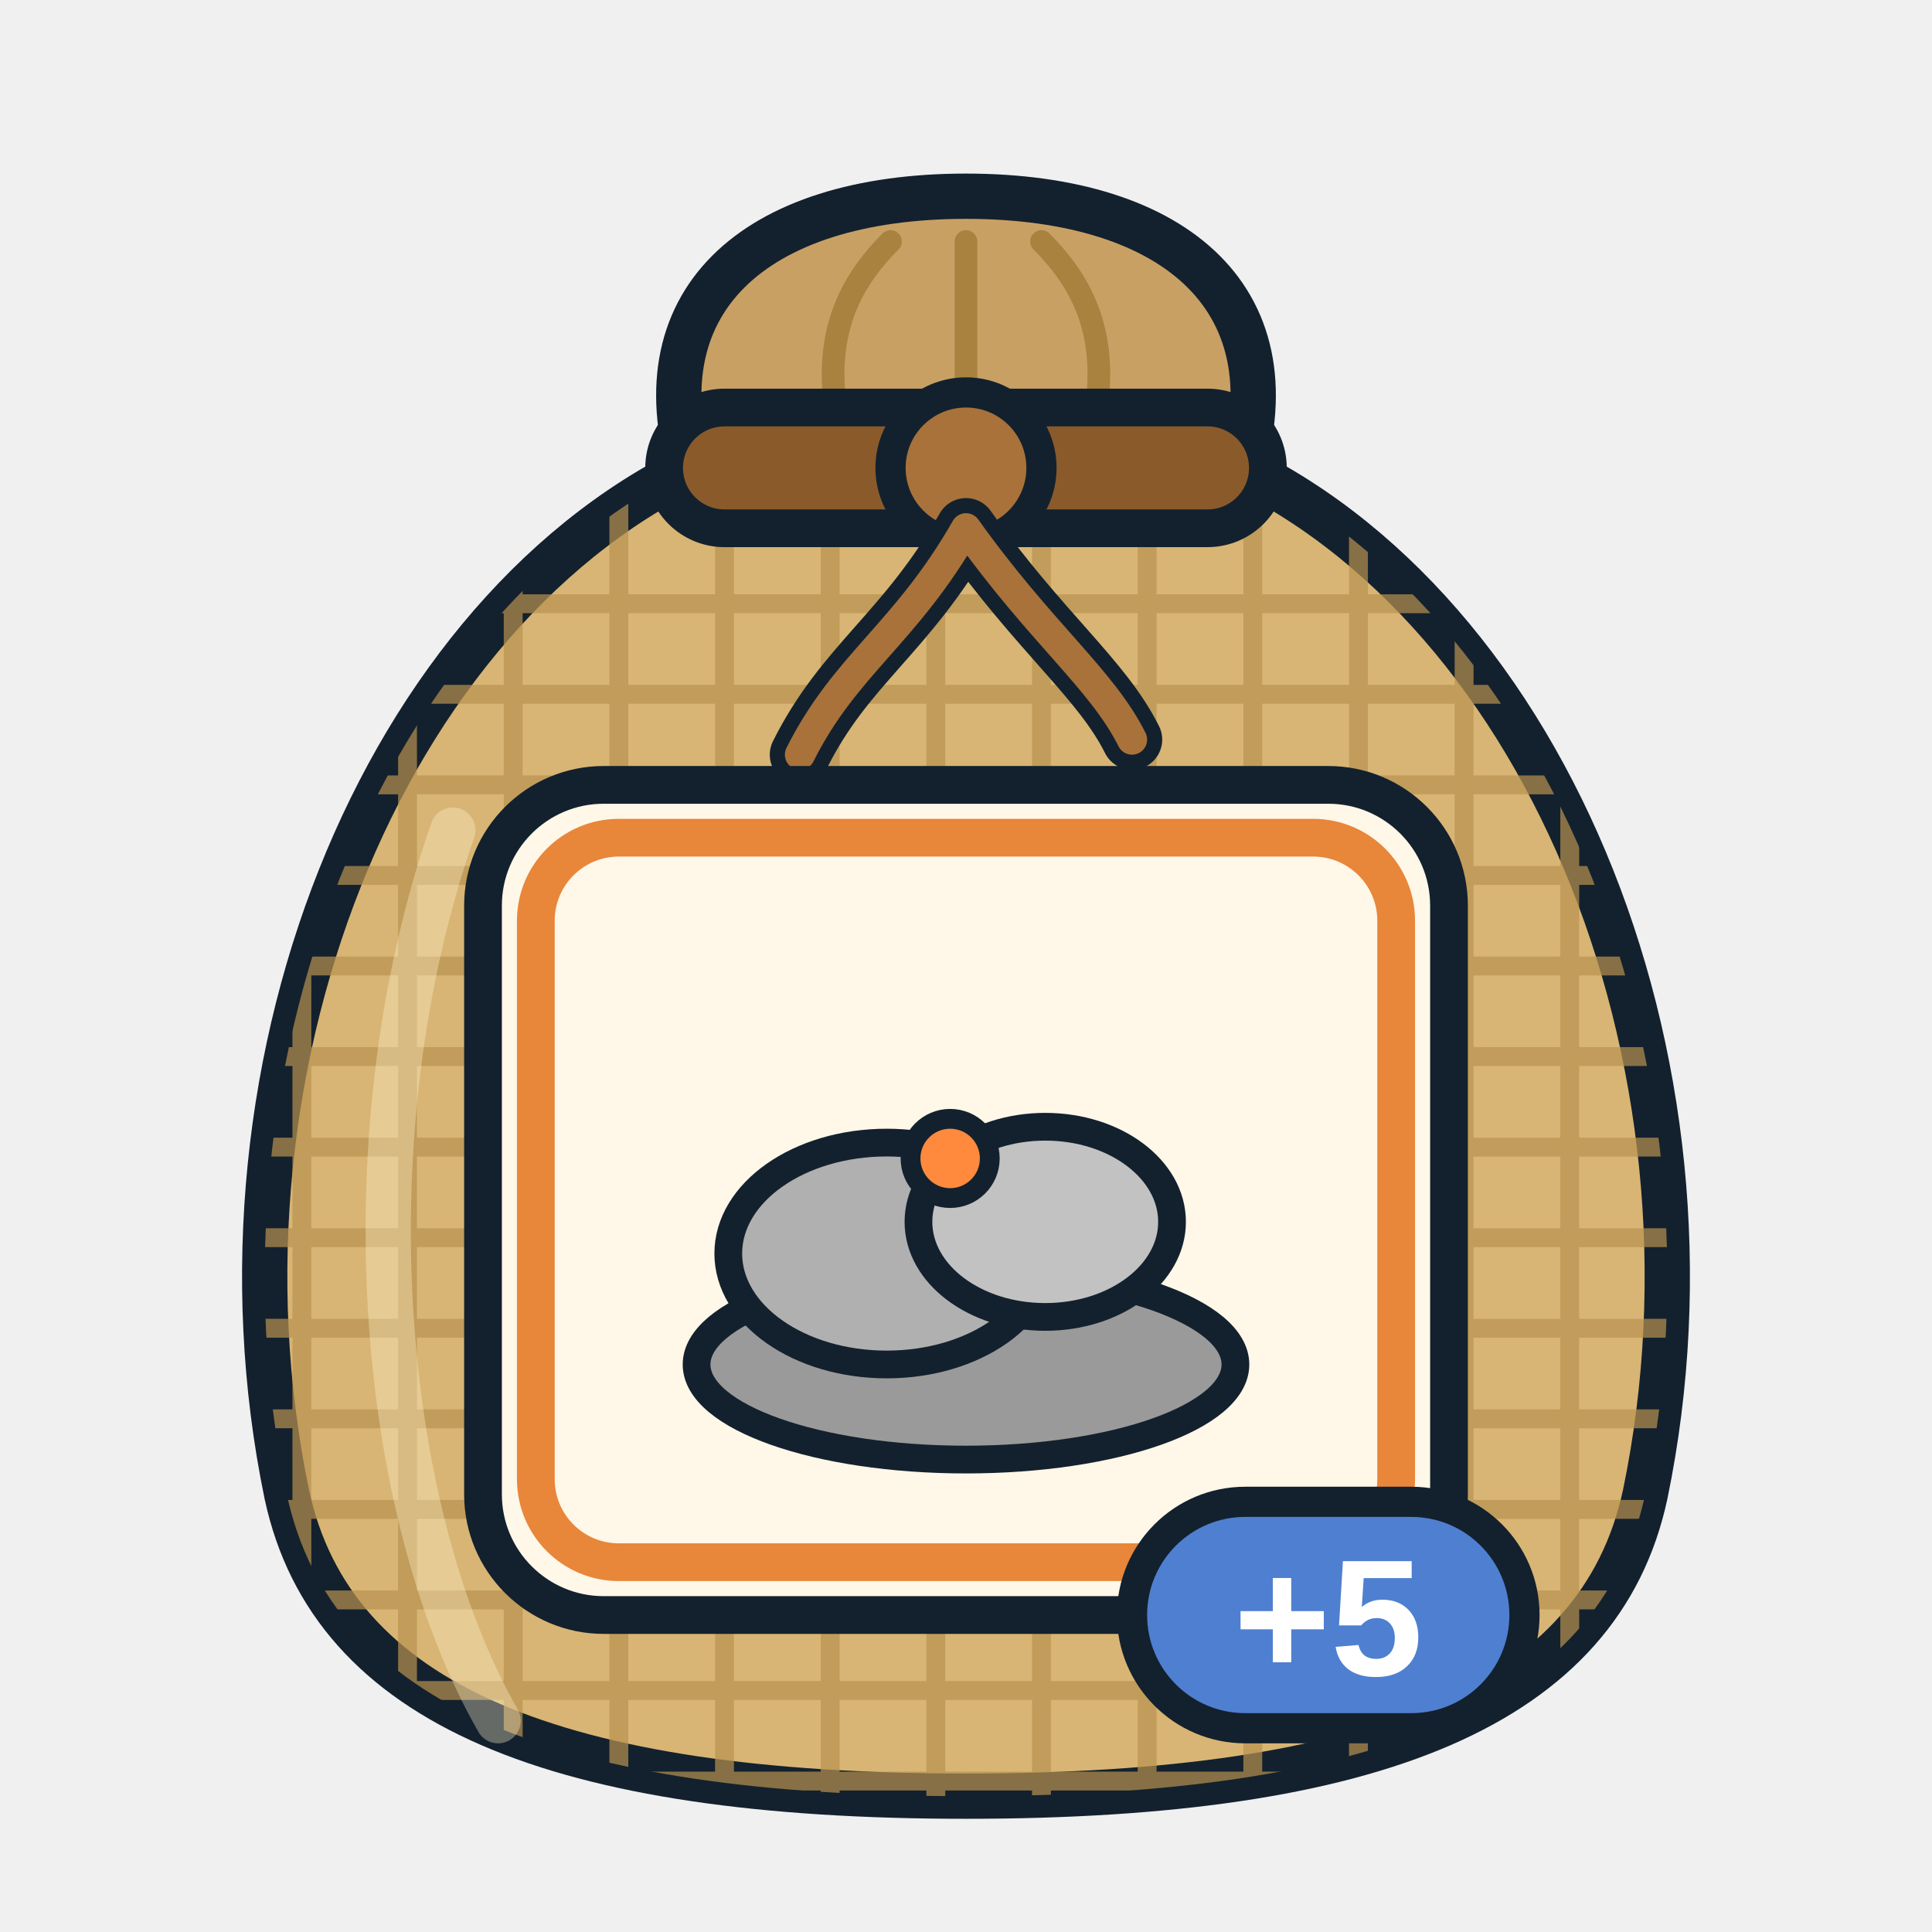
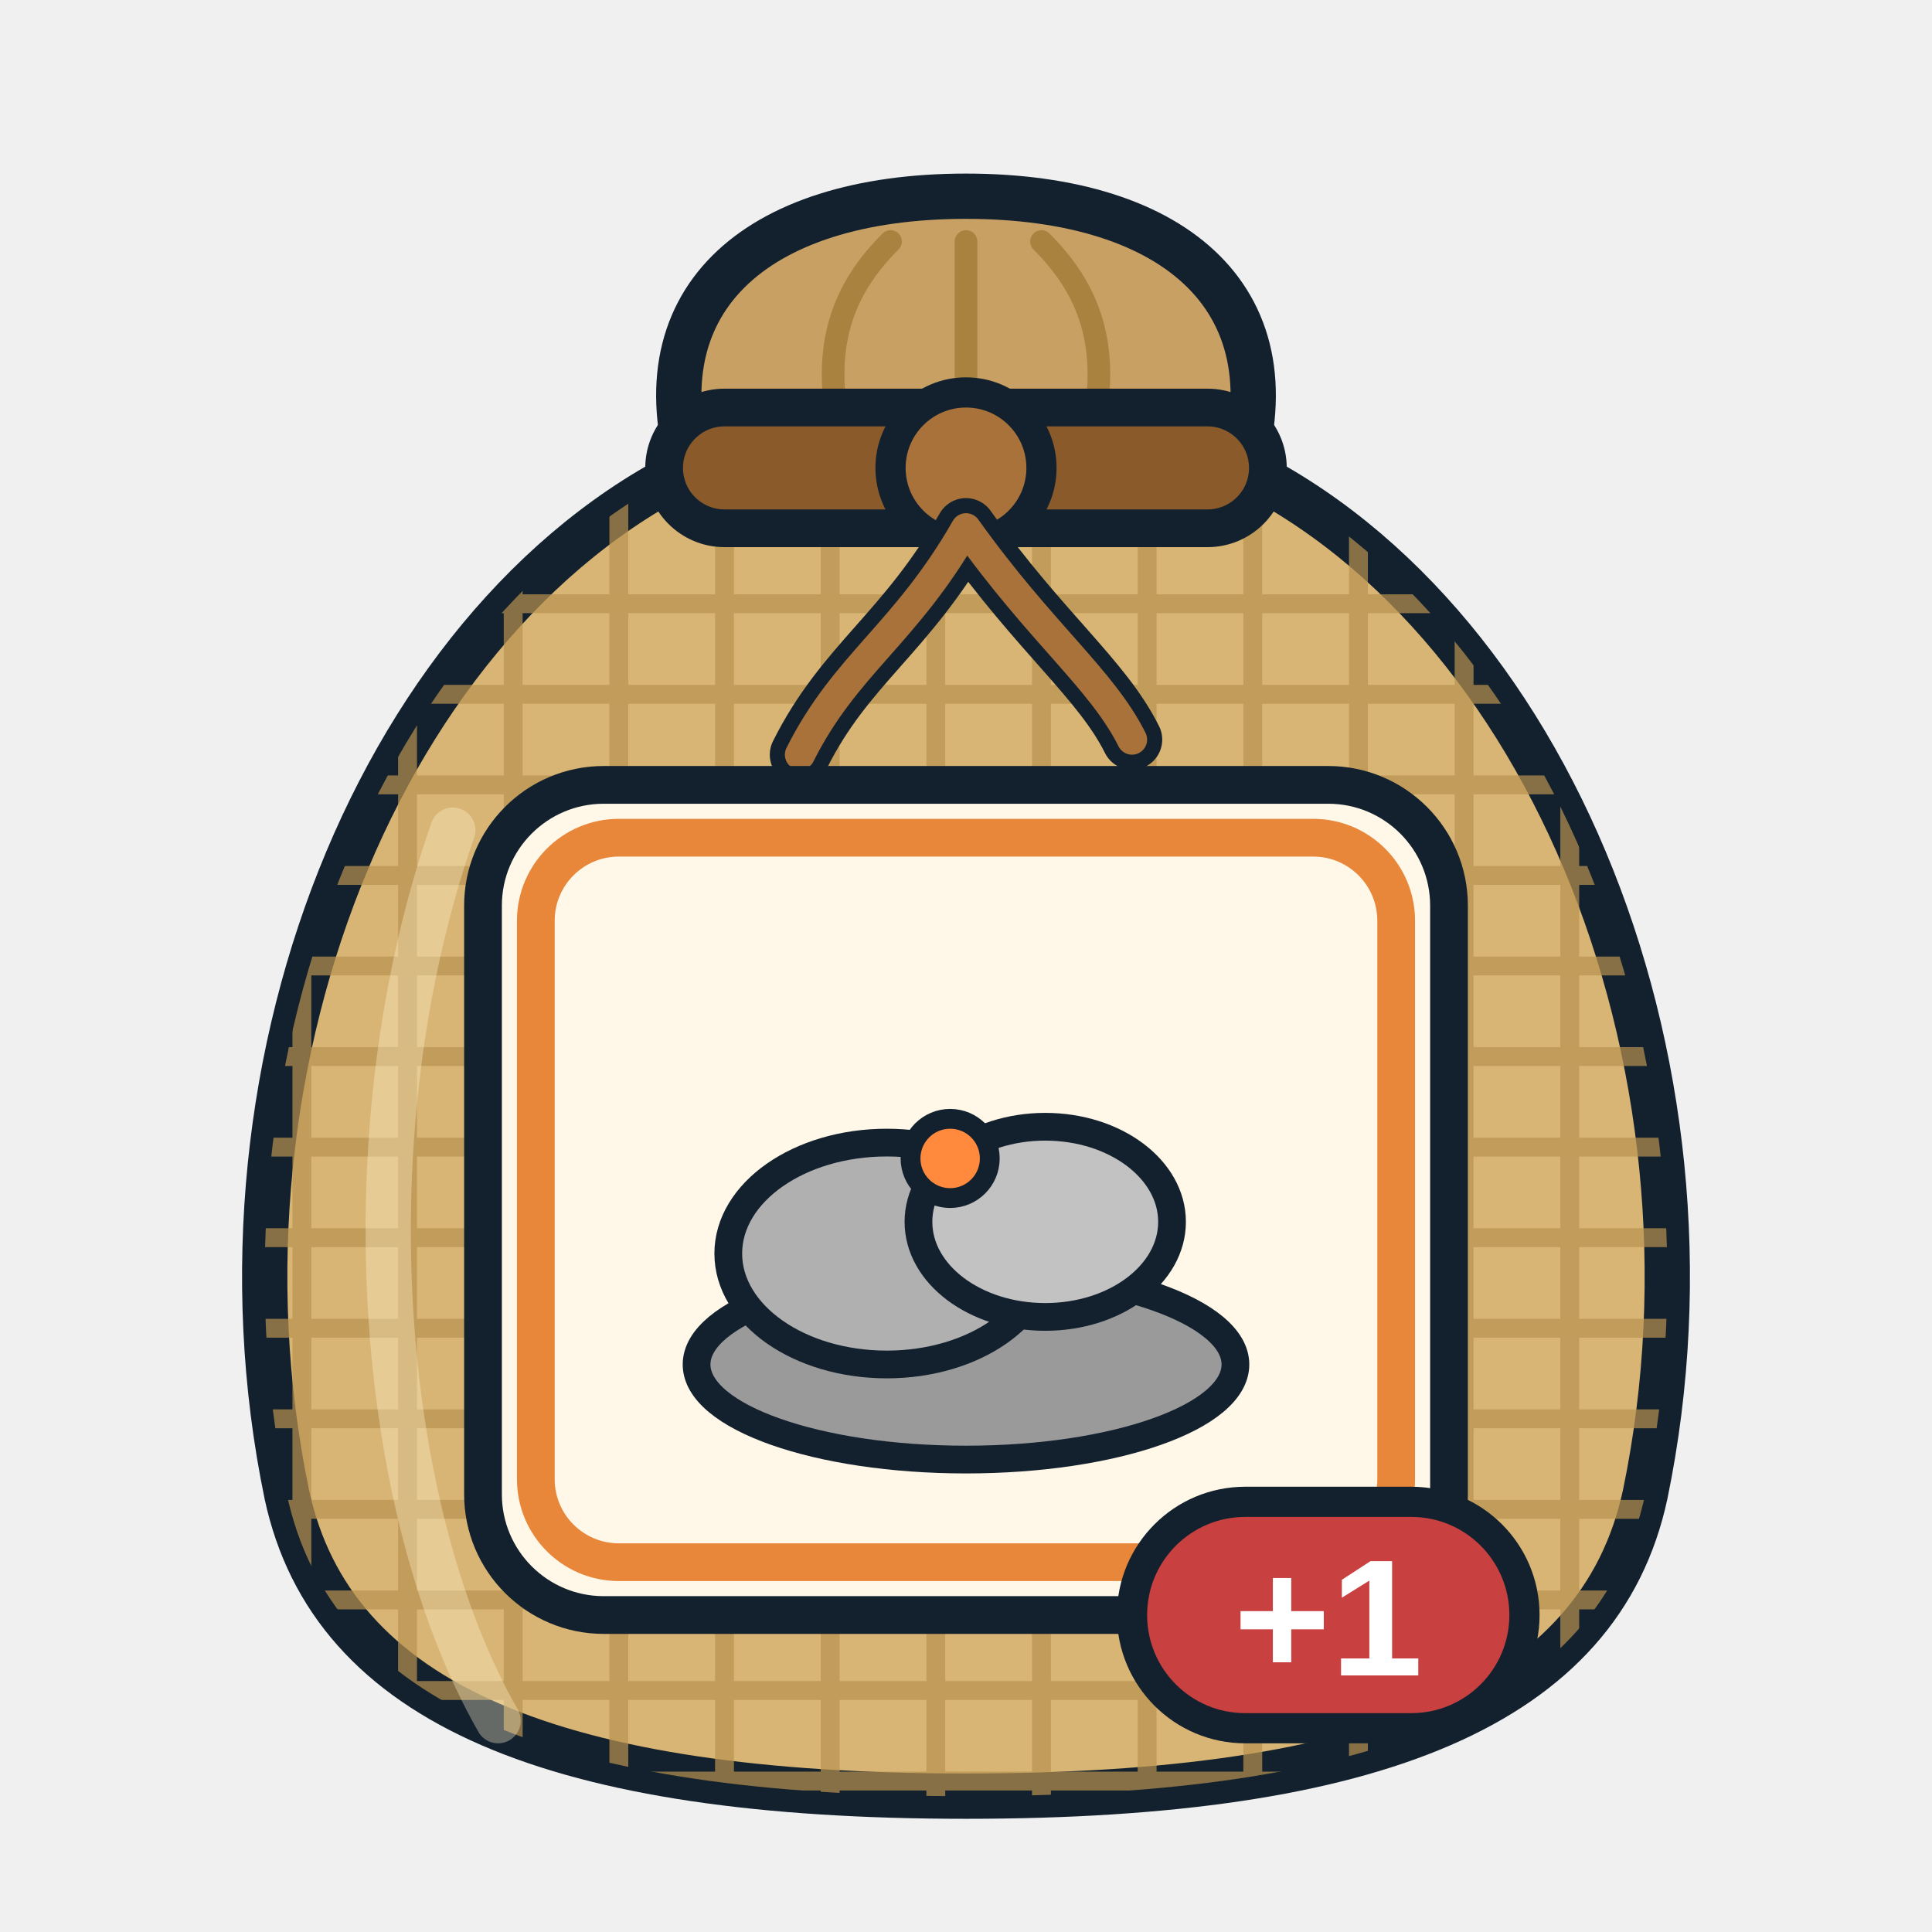
<svg xmlns="http://www.w3.org/2000/svg" viewBox="0 0 256 256" width="256" height="256">
  <defs>
    <clipPath id="sk">
      <path d="M96 60 C52 78 26 140 38 198 C44 226 74 238 128 238 C182 238 212 226 218 198 C230 140 204 78 160 60 Z" />
    </clipPath>
  </defs>
  <path d="M92 64 C84 40 100 26 128 26 C156 26 172 40 164 64 Z" fill="#c9a064" stroke="#13212e" stroke-width="6" stroke-linejoin="round" />
  <path d="M112 60 C108 46 112 38 118 32 M128 60 V32 M144 60 C148 46 144 38 138 32" fill="none" stroke="#a8823e" stroke-width="3" stroke-linecap="round" />
  <path d="M96 60 C52 78 26 140 38 198 C44 226 74 238 128 238 C182 238 212 226 218 198 C230 140 204 78 160 60 Z" fill="#d8b574" stroke="#13212e" stroke-width="6" stroke-linejoin="round" />
  <g clip-path="url(#sk)" stroke="#b8924e" stroke-width="2.5" opacity="0.7">
    <path d="M20 80 H240" />
    <path d="M20 92 H240" />
    <path d="M20 104 H240" />
    <path d="M20 116 H240" />
    <path d="M20 128 H240" />
    <path d="M20 140 H240" />
    <path d="M20 152 H240" />
    <path d="M20 164 H240" />
    <path d="M20 176 H240" />
    <path d="M20 188 H240" />
    <path d="M20 200 H240" />
    <path d="M20 212 H240" />
    <path d="M20 224 H240" />
    <path d="M20 236 H240" />
    <path d="M40 60 V240" />
    <path d="M54 60 V240" />
    <path d="M68 60 V240" />
    <path d="M82 60 V240" />
    <path d="M96 60 V240" />
    <path d="M110 60 V240" />
    <path d="M124 60 V240" />
    <path d="M138 60 V240" />
    <path d="M152 60 V240" />
    <path d="M166 60 V240" />
    <path d="M180 60 V240" />
    <path d="M194 60 V240" />
    <path d="M208 60 V240" />
  </g>
  <path d="M60 110 C46 150 50 200 66 228" fill="none" stroke="#fff3cf" stroke-width="6" stroke-linecap="round" opacity="0.35" />
  <rect x="88" y="54" width="80" height="16" rx="8" fill="#8a5a2b" stroke="#13212e" stroke-width="5" />
  <circle cx="128" cy="62" r="10" fill="#a8723a" stroke="#13212e" stroke-width="4" />
  <path d="M128 70 C120 84 112 88 106 100 M128 70 C138 84 146 90 150 98" fill="none" stroke="#13212e" stroke-width="8" stroke-linecap="round" />
  <path d="M128 70 C120 84 112 88 106 100 M128 70 C138 84 146 90 150 98" fill="none" stroke="#a8723a" stroke-width="4" stroke-linecap="round" />
  <rect x="64" y="104" width="128" height="110" rx="16" fill="#fff7e8" stroke="#13212e" stroke-width="5" />
  <rect x="71" y="111" width="114" height="96" rx="11" fill="none" stroke="#e8863a" stroke-width="5" />
  <g transform="translate(75.5 111.5) scale(1.05)">
    <ellipse cx="50" cy="66" rx="34" ry="12" transform="rotate(0 50 66)" fill="#9a9a9a" stroke="#13212e" stroke-width="3.5" stroke-linejoin="round" stroke-linecap="round" />
    <ellipse cx="40" cy="52" rx="20" ry="14" transform="rotate(0 40 52)" fill="#b0b0b0" stroke="#13212e" stroke-width="3.5" stroke-linejoin="round" stroke-linecap="round" />
    <ellipse cx="60" cy="48" rx="16" ry="12" transform="rotate(0 60 48)" fill="#c2c2c2" stroke="#13212e" stroke-width="3.5" stroke-linejoin="round" stroke-linecap="round" />
    <circle cx="48" cy="40" r="5" fill="#ff8a3d" stroke="#13212e" stroke-width="2.5" stroke-linejoin="round" stroke-linecap="round" />
  </g>
  <g>
-     <rect x="150" y="199" width="52" height="30" rx="15" fill="#4f7fd0" stroke="#13212e" stroke-width="4" />
-     <text x="176" y="222" font-family="Arial Black, Arial, Helvetica, sans-serif" font-weight="900" font-size="22" text-anchor="middle" fill="#ffffff">+5</text>
+     <rect x="150" y="199" width="52" height="30" rx="15" fill="#c8403f" stroke="#13212e" stroke-width="4" />
+     <text x="176" y="222" font-family="Arial Black, Arial, Helvetica, sans-serif" font-weight="900" font-size="22" text-anchor="middle" fill="#ffffff">+1</text>
  </g>
</svg>
